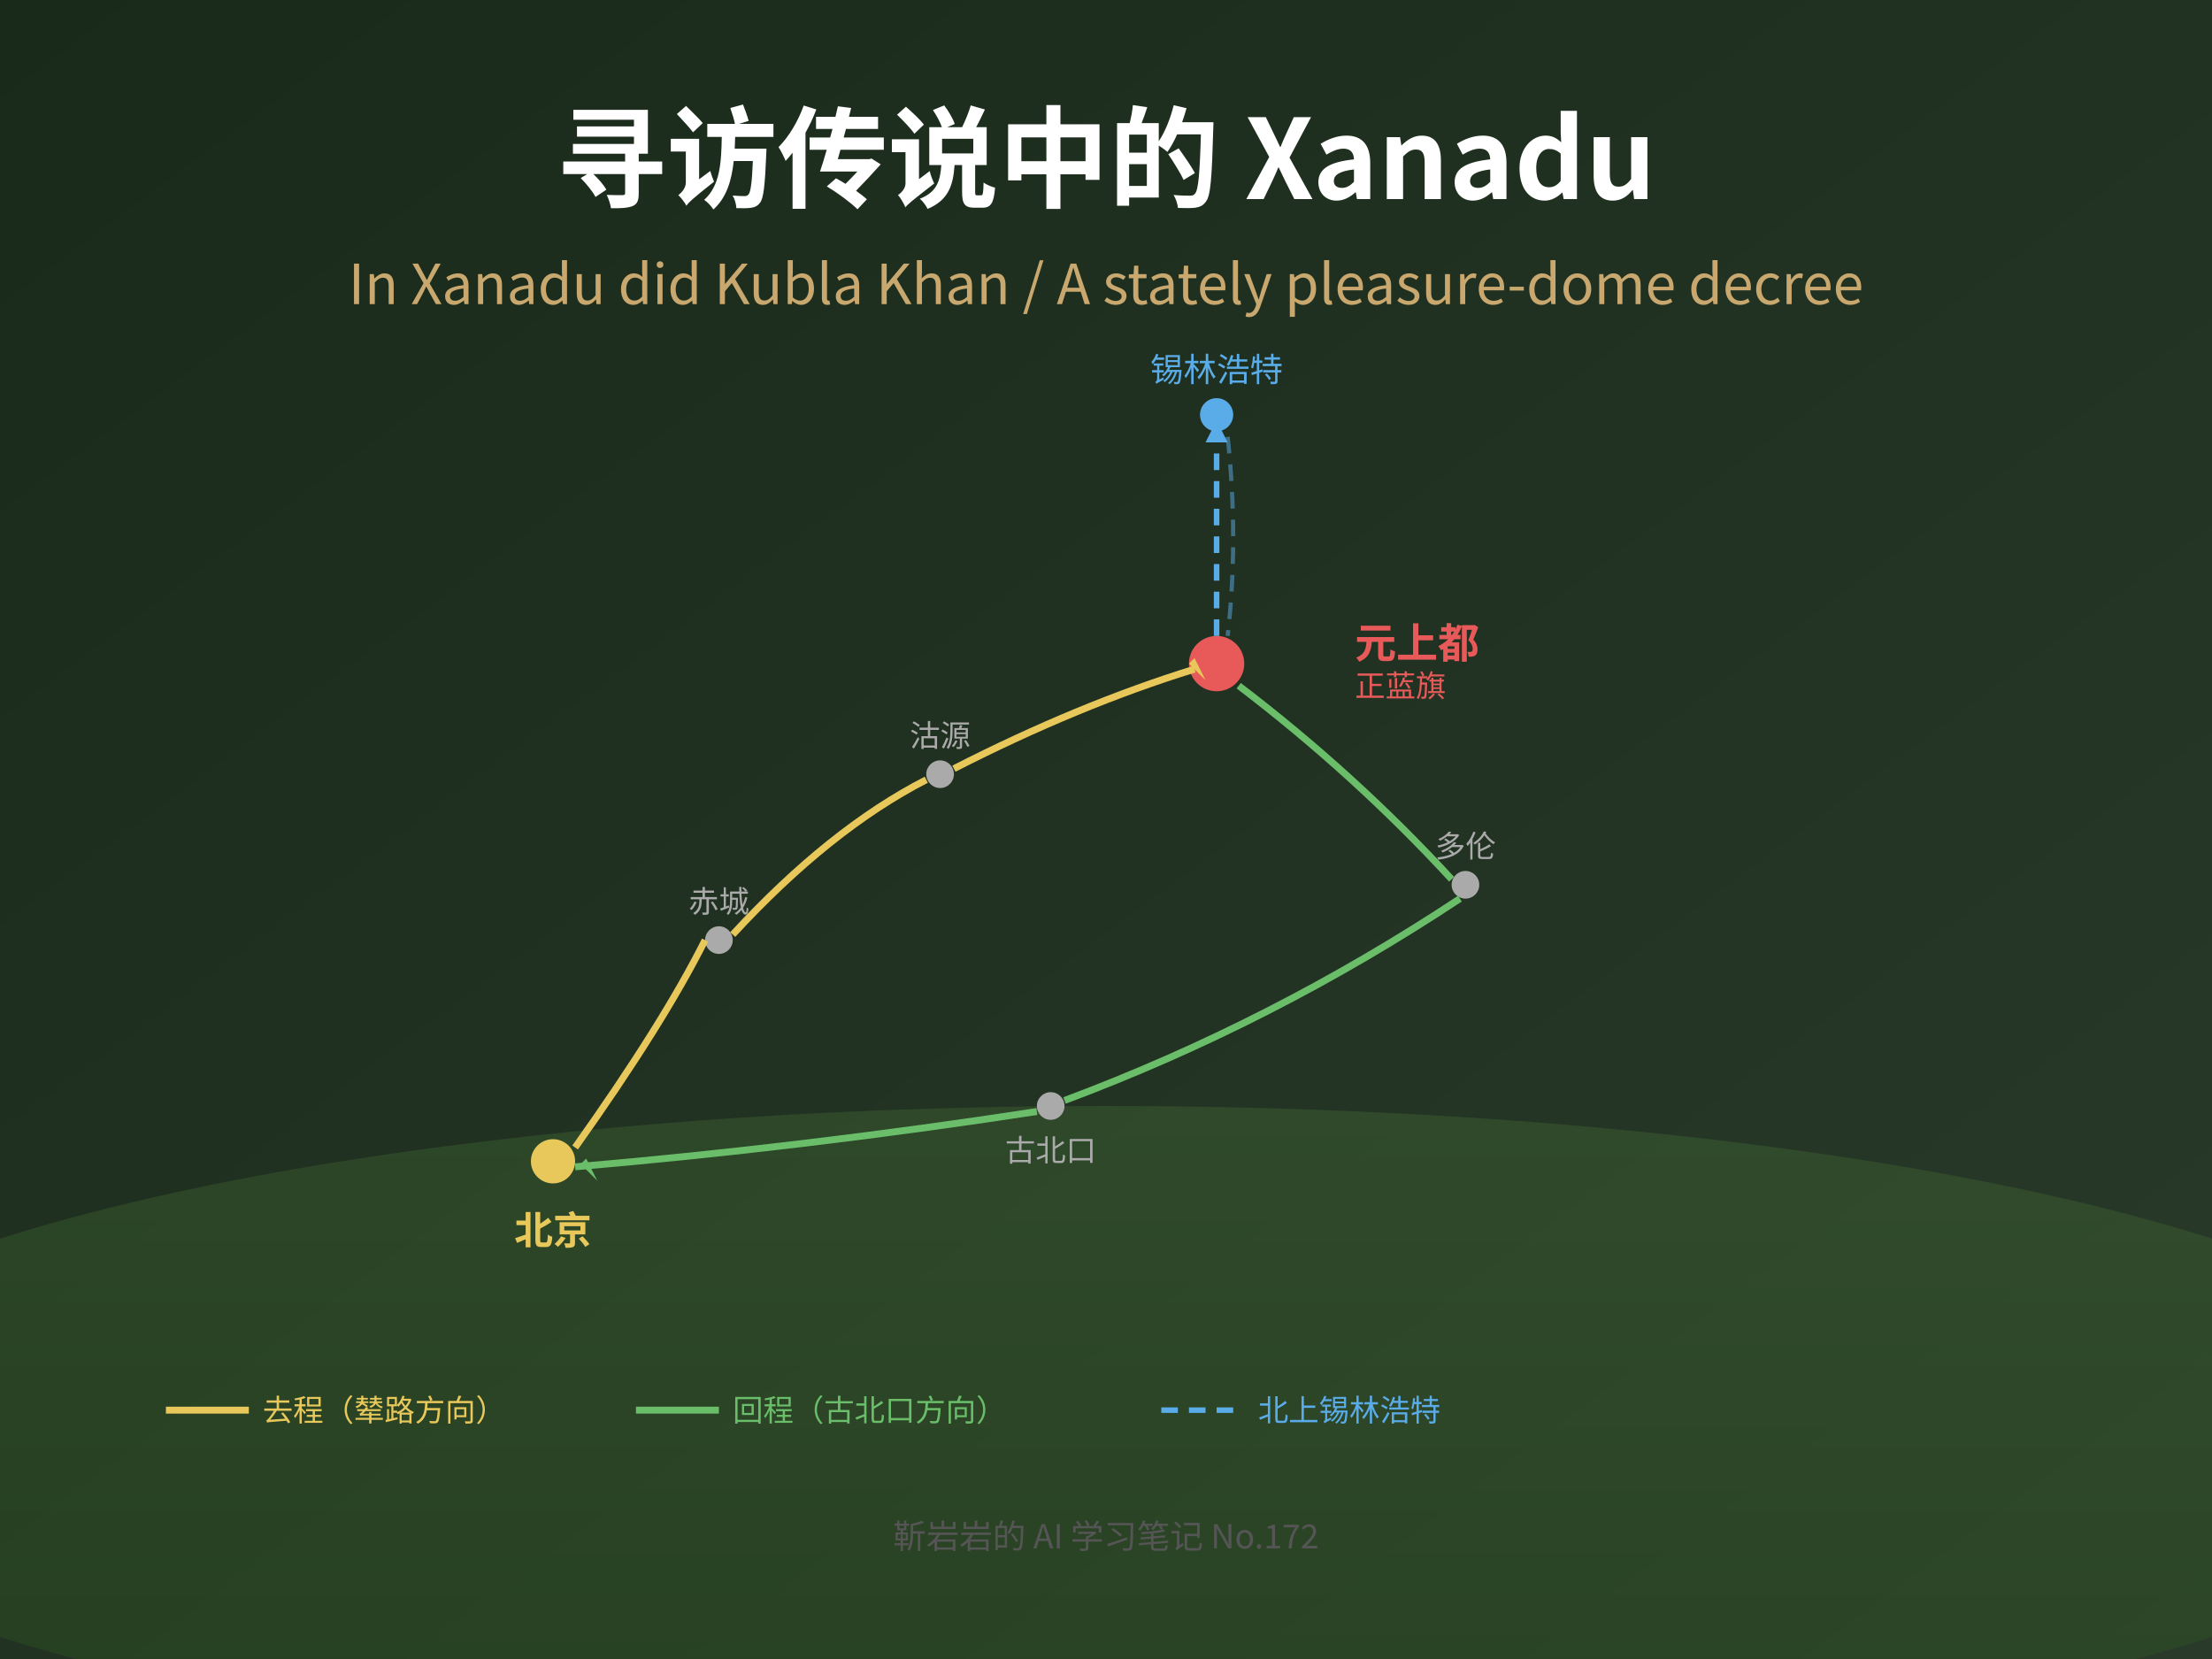
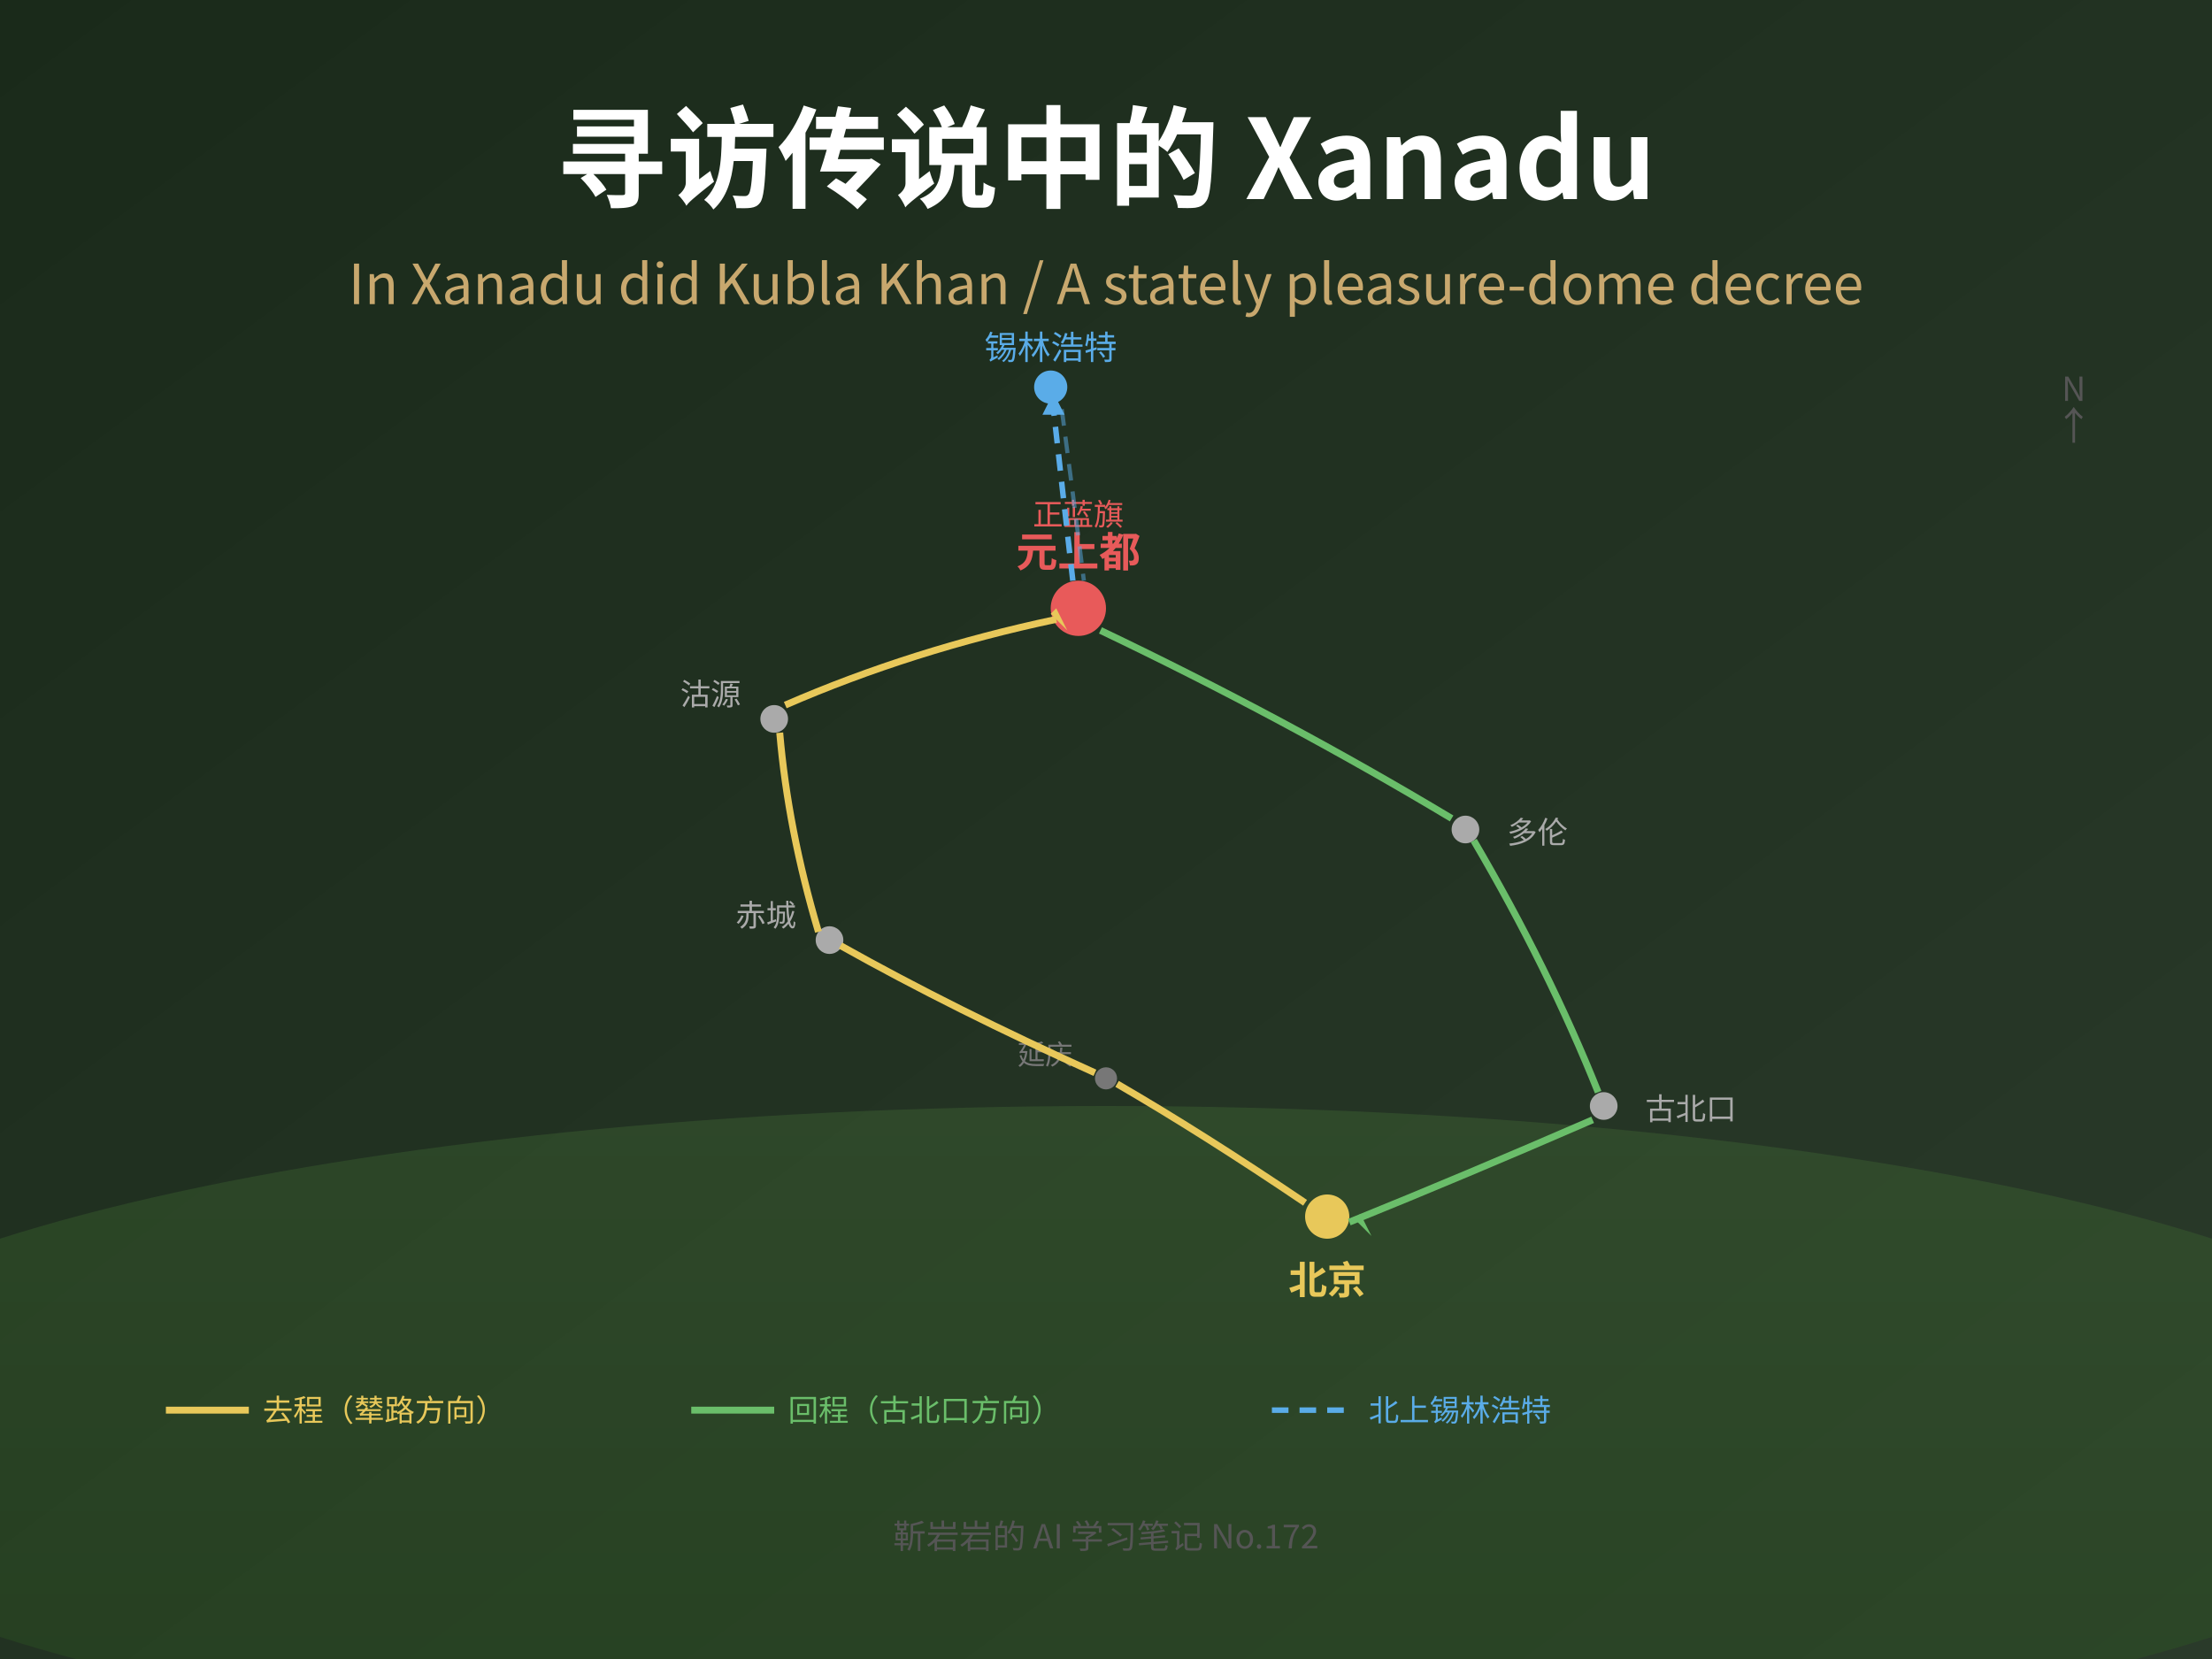
<svg xmlns="http://www.w3.org/2000/svg" viewBox="0 0 800 600">
  <style>
    text { font-family: 'Noto Sans CJK SC', sans-serif; }
  </style>
  <defs>
    <linearGradient id="bg" x1="0%" y1="0%" x2="100%" y2="100%">
      <stop offset="0%" style="stop-color:#1a2a1a" />
      <stop offset="100%" style="stop-color:#2a3a2a" />
    </linearGradient>
    <linearGradient id="grass" x1="0%" y1="0%" x2="0%" y2="100%">
      <stop offset="0%" style="stop-color:#4a7a3a" />
      <stop offset="100%" style="stop-color:#2a5a1a" />
    </linearGradient>
  </defs>
  <rect width="800" height="600" fill="url(#bg)" />
  <ellipse cx="400" cy="520" rx="500" ry="120" fill="url(#grass)" opacity="0.3" />
  <text x="400" y="72" fill="#ffffff" font-size="40" text-anchor="middle" font-weight="bold">寻访传说中的 Xanadu</text>
  <text x="400" y="110" fill="#c8a86e" font-size="20" text-anchor="middle">In Xanadu did Kubla Khan / A stately pleasure-dome decree</text>
-   <circle cx="200" cy="420" r="8" fill="#e8c85a" />
-   <text x="200" y="450" fill="#e8c85a" font-size="14" text-anchor="middle" font-weight="bold">北京</text>
-   <circle cx="260" cy="340" r="5" fill="#aaa" />
-   <text x="260" y="330" fill="#aaa" font-size="11" text-anchor="middle">赤城</text>
-   <circle cx="340" cy="280" r="5" fill="#aaa" />
-   <text x="340" y="270" fill="#aaa" font-size="11" text-anchor="middle">沽源</text>
-   <circle cx="440" cy="240" r="10" fill="#e85a5a" />
-   <text x="490" y="238" fill="#e85a5a" font-size="15" text-anchor="start" font-weight="bold">元上都</text>
-   <text x="490" y="252" fill="#e85a5a" font-size="11" text-anchor="start">正蓝旗</text>
-   <circle cx="440" cy="150" r="6" fill="#5aace8" />
-   <text x="440" y="138" fill="#5aace8" font-size="12" text-anchor="middle">锡林浩特</text>
-   <circle cx="530" cy="320" r="5" fill="#aaa" />
-   <text x="530" y="310" fill="#aaa" font-size="11" text-anchor="middle">多伦</text>
-   <circle cx="380" cy="400" r="5" fill="#aaa" />
-   <text x="380" y="420" fill="#aaa" font-size="11" text-anchor="middle">古北口</text>
-   <path d="M208,415 Q240,370 255,340" stroke="#e8c85a" stroke-width="2.5" fill="none" />
-   <path d="M265,338 Q300,300 335,282" stroke="#e8c85a" stroke-width="2.5" fill="none" />
-   <path d="M345,278 Q390,255 432,242" stroke="#e8c85a" stroke-width="2.5" fill="none" />
-   <polygon points="430,240 436,246 432,238" fill="#e8c85a" />
-   <path d="M440,230 L440,158" stroke="#5aace8" stroke-width="2" fill="none" stroke-dasharray="6,4" />
-   <polygon points="436,160 440,152 444,160" fill="#5aace8" />
-   <path d="M444,158 Q448,195 444,230" stroke="#5aace8" stroke-width="1.5" fill="none" stroke-dasharray="6,4" opacity="0.5" />
-   <path d="M448,248 Q490,280 525,318" stroke="#6abe6a" stroke-width="2.5" fill="none" />
-   <path d="M528,325 Q460,370 385,398" stroke="#6abe6a" stroke-width="2.5" fill="none" />
-   <path d="M375,402 Q290,415 208,422" stroke="#6abe6a" stroke-width="2.5" fill="none" />
-   <polygon points="210,421 216,427 212,419" fill="#6abe6a" />
+   <text x="750" y="145" fill="#555" font-size="12" text-anchor="middle">N</text>
+   <text x="750" y="159" fill="#555" font-size="14" text-anchor="middle">↑</text>
+   <circle cx="480" cy="440" r="8" fill="#e8c85a" />
+   <text x="480" y="468" fill="#e8c85a" font-size="14" text-anchor="middle" font-weight="bold">北京</text>
+   <circle cx="400" cy="390" r="4" fill="#777" />
+   <text x="388" y="385" fill="#777" font-size="10" text-anchor="end">延庆</text>
+   <circle cx="300" cy="340" r="5" fill="#aaa" />
+   <text x="288" y="335" fill="#aaa" font-size="11" text-anchor="end">赤城</text>
+   <circle cx="280" cy="260" r="5" fill="#aaa" />
+   <text x="268" y="255" fill="#aaa" font-size="11" text-anchor="end">沽源</text>
+   <circle cx="390" cy="220" r="10" fill="#e85a5a" />
+   <text x="390" y="205" fill="#e85a5a" font-size="15" text-anchor="middle" font-weight="bold">元上都</text>
+   <text x="390" y="190" fill="#e85a5a" font-size="11" text-anchor="middle">正蓝旗</text>
+   <circle cx="380" cy="140" r="6" fill="#5aace8" />
+   <text x="380" y="130" fill="#5aace8" font-size="12" text-anchor="middle">锡林浩特</text>
+   <circle cx="530" cy="300" r="5" fill="#aaa" />
+   <text x="545" y="305" fill="#aaa" font-size="11" text-anchor="start">多伦</text>
+   <circle cx="580" cy="400" r="5" fill="#aaa" />
+   <text x="595" y="405" fill="#aaa" font-size="11" text-anchor="start">古北口</text>
+   <path d="M472,435 Q435,410 404,392" stroke="#e8c85a" stroke-width="2.5" fill="none" />
+   <path d="M396,388 Q345,365 304,342" stroke="#e8c85a" stroke-width="2.5" fill="none" />
+   <path d="M296,337 Q285,300 282,265" stroke="#e8c85a" stroke-width="2.5" fill="none" />
+   <path d="M284,255 Q330,235 382,224" stroke="#e8c85a" stroke-width="2.5" fill="none" />
+   <polygon points="380,222 386,228 382,220" fill="#e8c85a" />
+   <path d="M388,210 Q384,175 381,148" stroke="#5aace8" stroke-width="2" fill="none" stroke-dasharray="6,4" />
+   <polygon points="377,150 381,142 385,150" fill="#5aace8" />
+   <path d="M384,148 Q388,178 392,210" stroke="#5aace8" stroke-width="1.5" fill="none" stroke-dasharray="6,4" opacity="0.5" />
+   <path d="M398,228 Q465,260 525,296" stroke="#6abe6a" stroke-width="2.5" fill="none" />
+   <path d="M533,304 Q560,350 578,395" stroke="#6abe6a" stroke-width="2.5" fill="none" />
+   <path d="M576,405 Q530,425 488,442" stroke="#6abe6a" stroke-width="2.5" fill="none" />
+   <polygon points="490,441 496,447 492,439" fill="#6abe6a" />
  <line x1="60" y1="510" x2="90" y2="510" stroke="#e8c85a" stroke-width="2.5" />
  <text x="95" y="514" fill="#e8c85a" font-size="11">去程（辇路方向）</text>
-   <line x1="230" y1="510" x2="260" y2="510" stroke="#6abe6a" stroke-width="2.5" />
-   <text x="265" y="514" fill="#6abe6a" font-size="11">回程（古北口方向）</text>
-   <line x1="420" y1="510" x2="450" y2="510" stroke="#5aace8" stroke-width="2" stroke-dasharray="6,4" />
-   <text x="455" y="514" fill="#5aace8" font-size="11">北上锡林浩特</text>
+   <line x1="250" y1="510" x2="280" y2="510" stroke="#6abe6a" stroke-width="2.5" />
+   <text x="285" y="514" fill="#6abe6a" font-size="11">回程（古北口方向）</text>
+   <line x1="460" y1="510" x2="490" y2="510" stroke="#5aace8" stroke-width="2" stroke-dasharray="6,4" />
+   <text x="495" y="514" fill="#5aace8" font-size="11">北上锡林浩特</text>
  <text x="400" y="560" fill="#555" font-size="12" text-anchor="middle">靳岩岩的 AI 学习笔记  No.172</text>
</svg>
